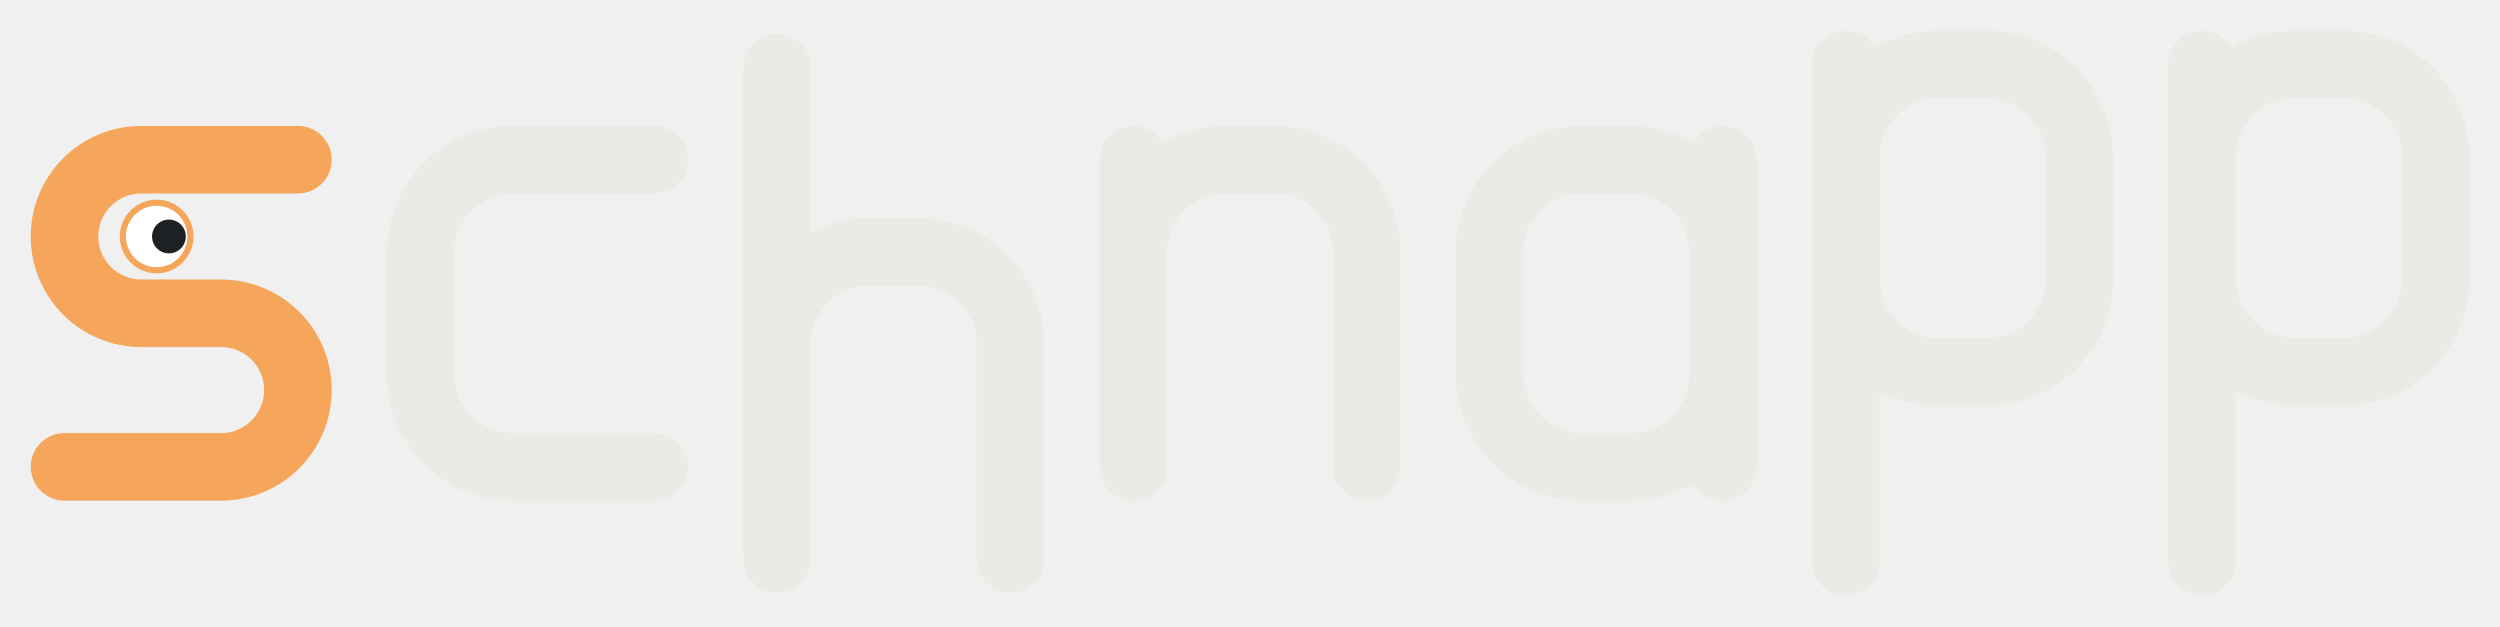
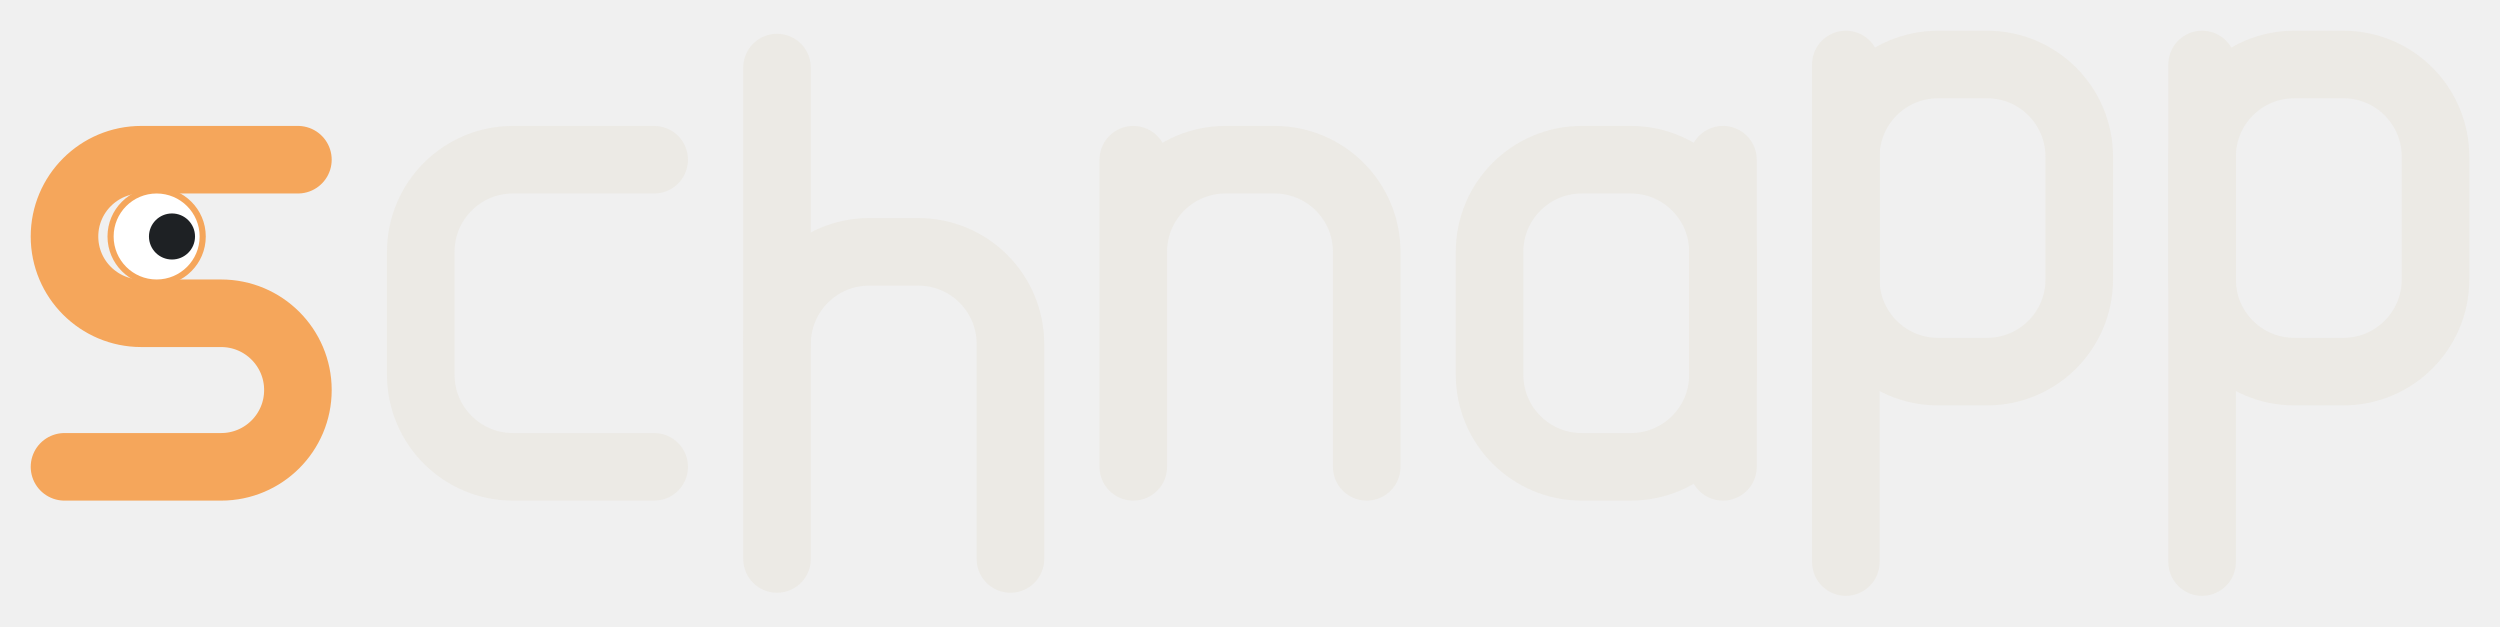
<svg xmlns="http://www.w3.org/2000/svg" viewBox="19 48 814 204">
  <path d="M116,100 H65 A25,25 0 0 0 65,150 H91 A25,25 0 0 1 91,200 H40" fill="none" stroke="#F5A65B" stroke-width="22" stroke-linecap="round" stroke-linejoin="round" />
-   <circle cx="70" cy="125" r="11" fill="#FFFFFF" stroke="#F5A65B" stroke-width="2" />
-   <circle cx="74.0" cy="125" r="5.5" fill="#1E2124" />
+   <circle cx="70" cy="125" r="15" fill="#FFFFFF" stroke="#F5A65B" stroke-width="2" />
+   <circle cx="75.0" cy="125" r="7.5" fill="#1E2124" />
  <path d="M232,100 H186 A30,30 0 0 0 156,130 V170 A30,30 0 0 0 186,200 H232" fill="none" stroke="#ECEAE5" stroke-width="22" stroke-linecap="round" stroke-linejoin="round" />
  <g transform="translate(0,30)">
    <path d="M272,40 V200" fill="none" stroke="#ECEAE5" stroke-width="22" stroke-linecap="round" stroke-linejoin="round" />
    <path d="M272,130 A30,30 0 0 1 302,100 H318 A30,30 0 0 1 348,130 V200" fill="none" stroke="#ECEAE5" stroke-width="22" stroke-linecap="round" stroke-linejoin="round" />
  </g>
  <path d="M388,200 V100 M388,130 A30,30 0 0 1 418,100 H434 A30,30 0 0 1 464,130 V200" fill="none" stroke="#ECEAE5" stroke-width="22" stroke-linecap="round" stroke-linejoin="round" />
  <path d="M534,100 H550 A30,30 0 0 1 580,130 V170 A30,30 0 0 1 550,200 H534 A30,30 0 0 1 504,170 V130 A30,30 0 0 1 534,100 Z" fill="none" stroke="#ECEAE5" stroke-width="22" stroke-linecap="round" stroke-linejoin="round" />
  <path d="M580,100 V200" fill="none" stroke="#ECEAE5" stroke-width="22" stroke-linecap="round" stroke-linejoin="round" />
  <g transform="translate(0,-31)">
    <path d="M650,100 H666 A30,30 0 0 1 696,130 V170 A30,30 0 0 1 666,200 H650 A30,30 0 0 1 620,170 V130 A30,30 0 0 1 650,100 Z" fill="none" stroke="#ECEAE5" stroke-width="22" stroke-linecap="round" stroke-linejoin="round" />
    <path d="M620,100 V262" fill="none" stroke="#ECEAE5" stroke-width="22" stroke-linecap="round" stroke-linejoin="round" />
  </g>
  <g transform="translate(0,-31)">
    <path d="M766,100 H782 A30,30 0 0 1 812,130 V170 A30,30 0 0 1 782,200 H766 A30,30 0 0 1 736,170 V130 A30,30 0 0 1 766,100 Z" fill="none" stroke="#ECEAE5" stroke-width="22" stroke-linecap="round" stroke-linejoin="round" />
    <path d="M736,100 V262" fill="none" stroke="#ECEAE5" stroke-width="22" stroke-linecap="round" stroke-linejoin="round" />
  </g>
</svg>
